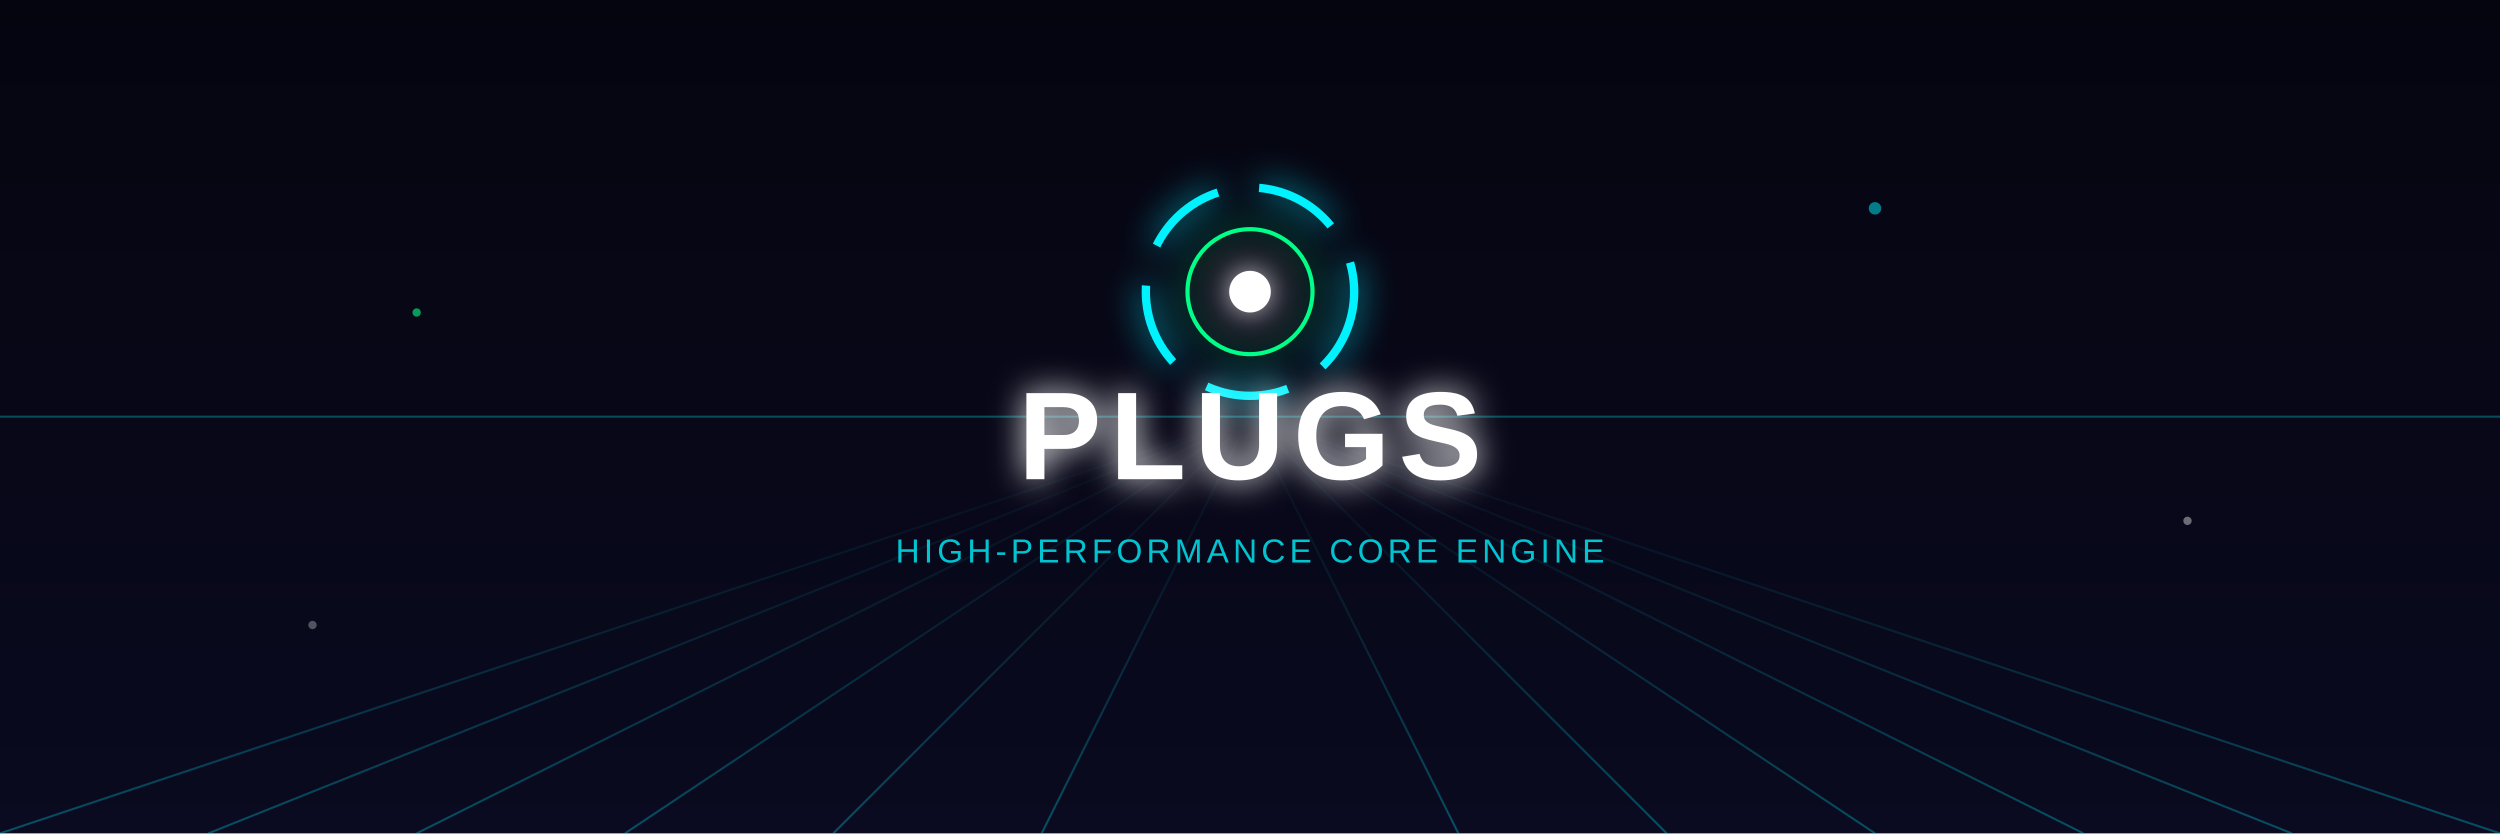
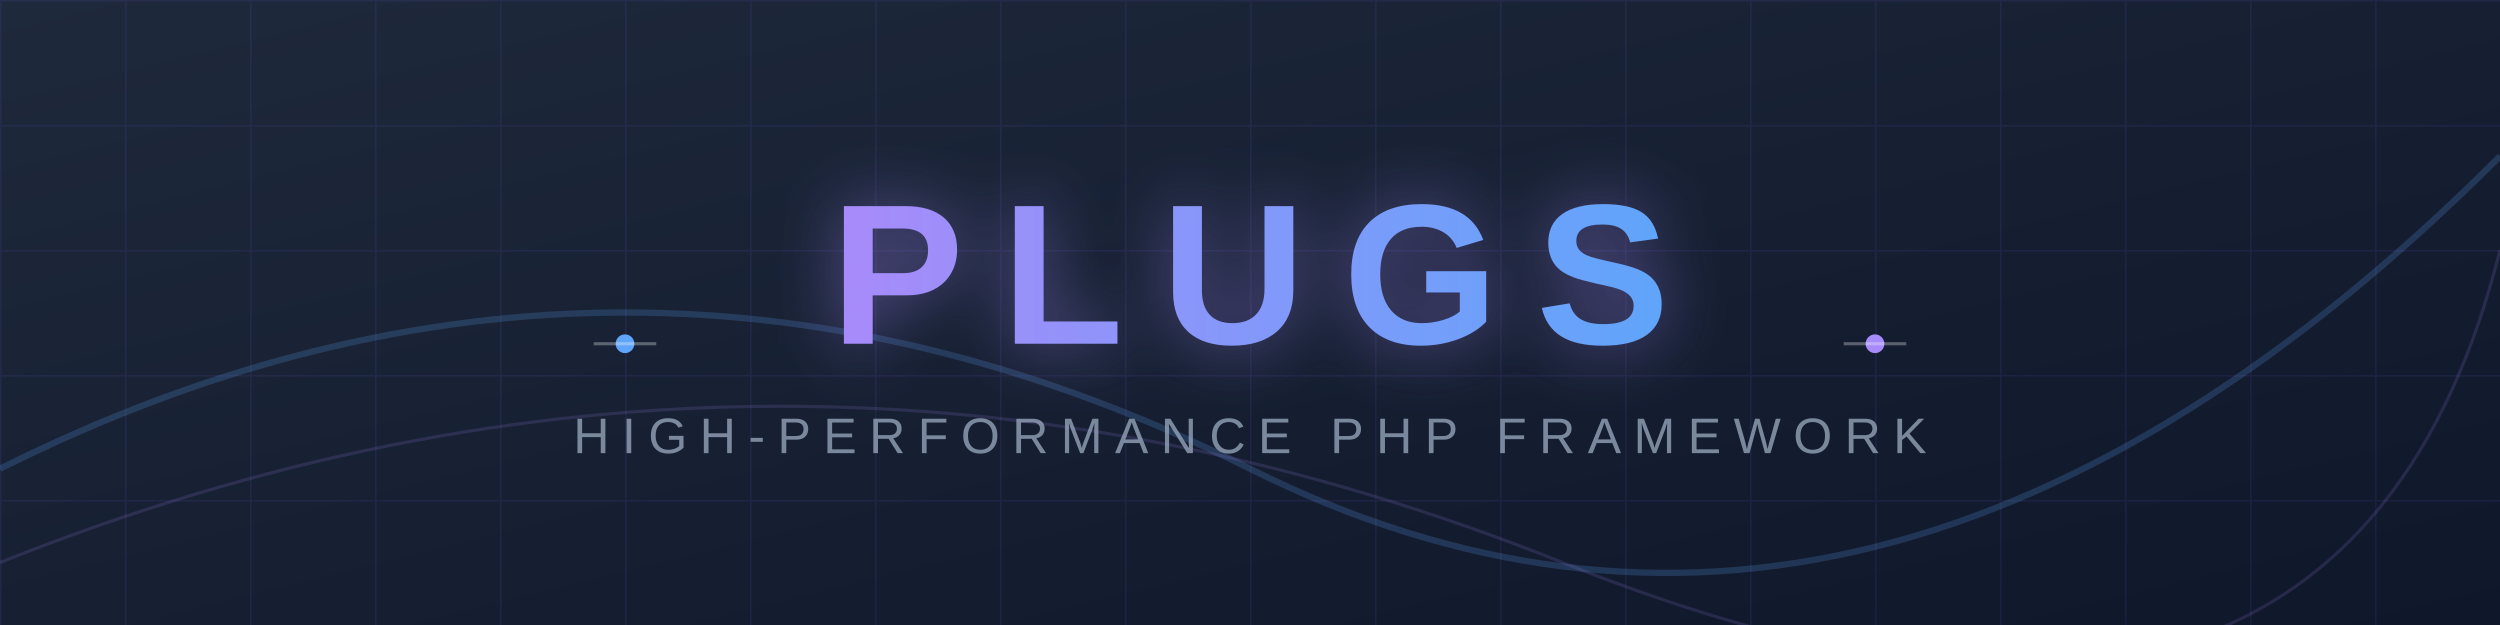
- <svg xmlns="http://www.w3.org/2000/svg" width="1200" height="400" viewBox="0 0 1200 400">
+ <svg xmlns="http://www.w3.org/2000/svg" width="800" height="200" viewBox="0 0 800 200">
  <defs>
-     <linearGradient id="bgGrad" x1="0%" y1="0%" x2="0%" y2="100%">
-       <stop offset="0%" style="stop-color:#050510;stop-opacity:1" />
-       <stop offset="100%" style="stop-color:#0a0a20;stop-opacity:1" />
+     <linearGradient id="bg-grad" x1="0%" y1="0%" x2="100%" y2="100%">
+       <stop offset="0%" style="stop-color:#1e293b;stop-opacity:1" />
+       <stop offset="100%" style="stop-color:#0f172a;stop-opacity:1" />
    </linearGradient>
-     <linearGradient id="horizonGrad" x1="0%" y1="0%" x2="0%" y2="100%">
-       <stop offset="0%" style="stop-color:#00f2ff;stop-opacity:0" />
-       <stop offset="50%" style="stop-color:#00f2ff;stop-opacity:0.1" />
-       <stop offset="100%" style="stop-color:#00f2ff;stop-opacity:0.3" />
+     <linearGradient id="text-grad" x1="0%" y1="0%" x2="100%" y2="0%">
+       <stop offset="0%" style="stop-color:#a78bfa;stop-opacity:1" />
+       <stop offset="100%" style="stop-color:#60a5fa;stop-opacity:1" />
    </linearGradient>
-     <filter id="glow" x="-50%" y="-50%" width="200%" height="200%">
-       <feGaussianBlur stdDeviation="8" result="blur" />
-       <feComposite in="SourceGraphic" in2="blur" operator="over" />
-     </filter>
+     <pattern id="grid" width="40" height="40" patternUnits="userSpaceOnUse">
+       <path d="M 40 0 L 0 0 0 40" fill="none" stroke="rgba(139, 92, 246, 0.1)" stroke-width="1" />
+     </pattern>
  </defs>
-   <rect width="1200" height="400" fill="url(#bgGrad)" />
-   <path d="M0 400 L600 200 L1200 400 M100 400 L600 200 L1100 400 M200 400 L600 200 L1000 400 M300 400 L600 200 L900 400 M400 400 L600 200 L800 400 M500 400 L600 200 L700 400" stroke="url(#horizonGrad)" stroke-width="1" fill="none" />
-   <line x1="0" y1="200" x2="1200" y2="200" stroke="#00f2ff" stroke-width="1" stroke-opacity="0.3" />
-   <circle cx="200" cy="150" r="2" fill="#00ff88" opacity="0.6" />
-   <circle cx="900" cy="100" r="3" fill="#00f2ff" opacity="0.5" />
-   <circle cx="1050" cy="250" r="2" fill="#fff" opacity="0.4" />
-   <circle cx="150" cy="300" r="2" fill="#fff" opacity="0.3" />
-   <g transform="translate(600, 180)">
-     <g filter="url(#glow)">
-       <circle cx="0" cy="-40" r="50" fill="none" stroke="#00f2ff" stroke-width="4" stroke-dasharray="40 20">
-         <animateTransform attributeName="transform" type="rotate" from="0 0 -40" to="360 0 -40" dur="20s" repeatCount="indefinite" />
-       </circle>
-       <circle cx="0" cy="-40" r="30" fill="none" stroke="#00ff88" stroke-width="2">
-         <animateTransform attributeName="transform" type="rotate" from="360 0 -40" to="0 0 -40" dur="15s" repeatCount="indefinite" />
-       </circle>
-       <circle cx="0" cy="-40" r="10" fill="#fff" />
-     </g>
-     <text x="0" y="50" text-anchor="middle" font-family="Arial, sans-serif" font-weight="bold" font-size="60" fill="#fff" letter-spacing="4" filter="url(#glow)">PLUGS</text>
-     <text x="0" y="90" text-anchor="middle" font-family="Arial, sans-serif" font-size="16" fill="#00f2ff" letter-spacing="2" opacity="0.8">HIGH-PERFORMANCE CORE ENGINE</text>
-   </g>
+   <rect width="800" height="200" fill="url(#bg-grad)" />
+   <rect width="800" height="200" fill="url(#grid)" />
+   <path d="M0 150 Q 200 50 400 150 T 800 50" stroke="rgba(96, 165, 250, 0.2)" stroke-width="2" fill="none" />
+   <path d="M0 180 Q 250 80 500 180 T 800 80" stroke="rgba(167, 139, 250, 0.15)" stroke-width="1" fill="none" />
+   <text x="400" y="110" font-family="'JetBrains Mono', monospace, Arial" font-size="64" font-weight="800" text-anchor="middle" fill="url(#text-grad)" style="letter-spacing: 12px; filter: drop-shadow(0 0 10px rgba(167, 139, 250, 0.5));">PLUGS</text>
+   <text x="400" y="145" font-family="Arial, sans-serif" font-size="16" font-weight="400" text-anchor="middle" fill="rgba(148, 163, 184, 0.8)" style="letter-spacing: 4px;">HIGH-PERFORMANCE PHP FRAMEWORK</text>
+   <circle cx="200" cy="110" r="3" fill="#60a5fa" />
+   <circle cx="600" cy="110" r="3" fill="#a78bfa" />
+   <path d="M190 110 L210 110 M590 110 L610 110" stroke="rgba(255,255,255,0.3)" stroke-width="1" />
</svg>
